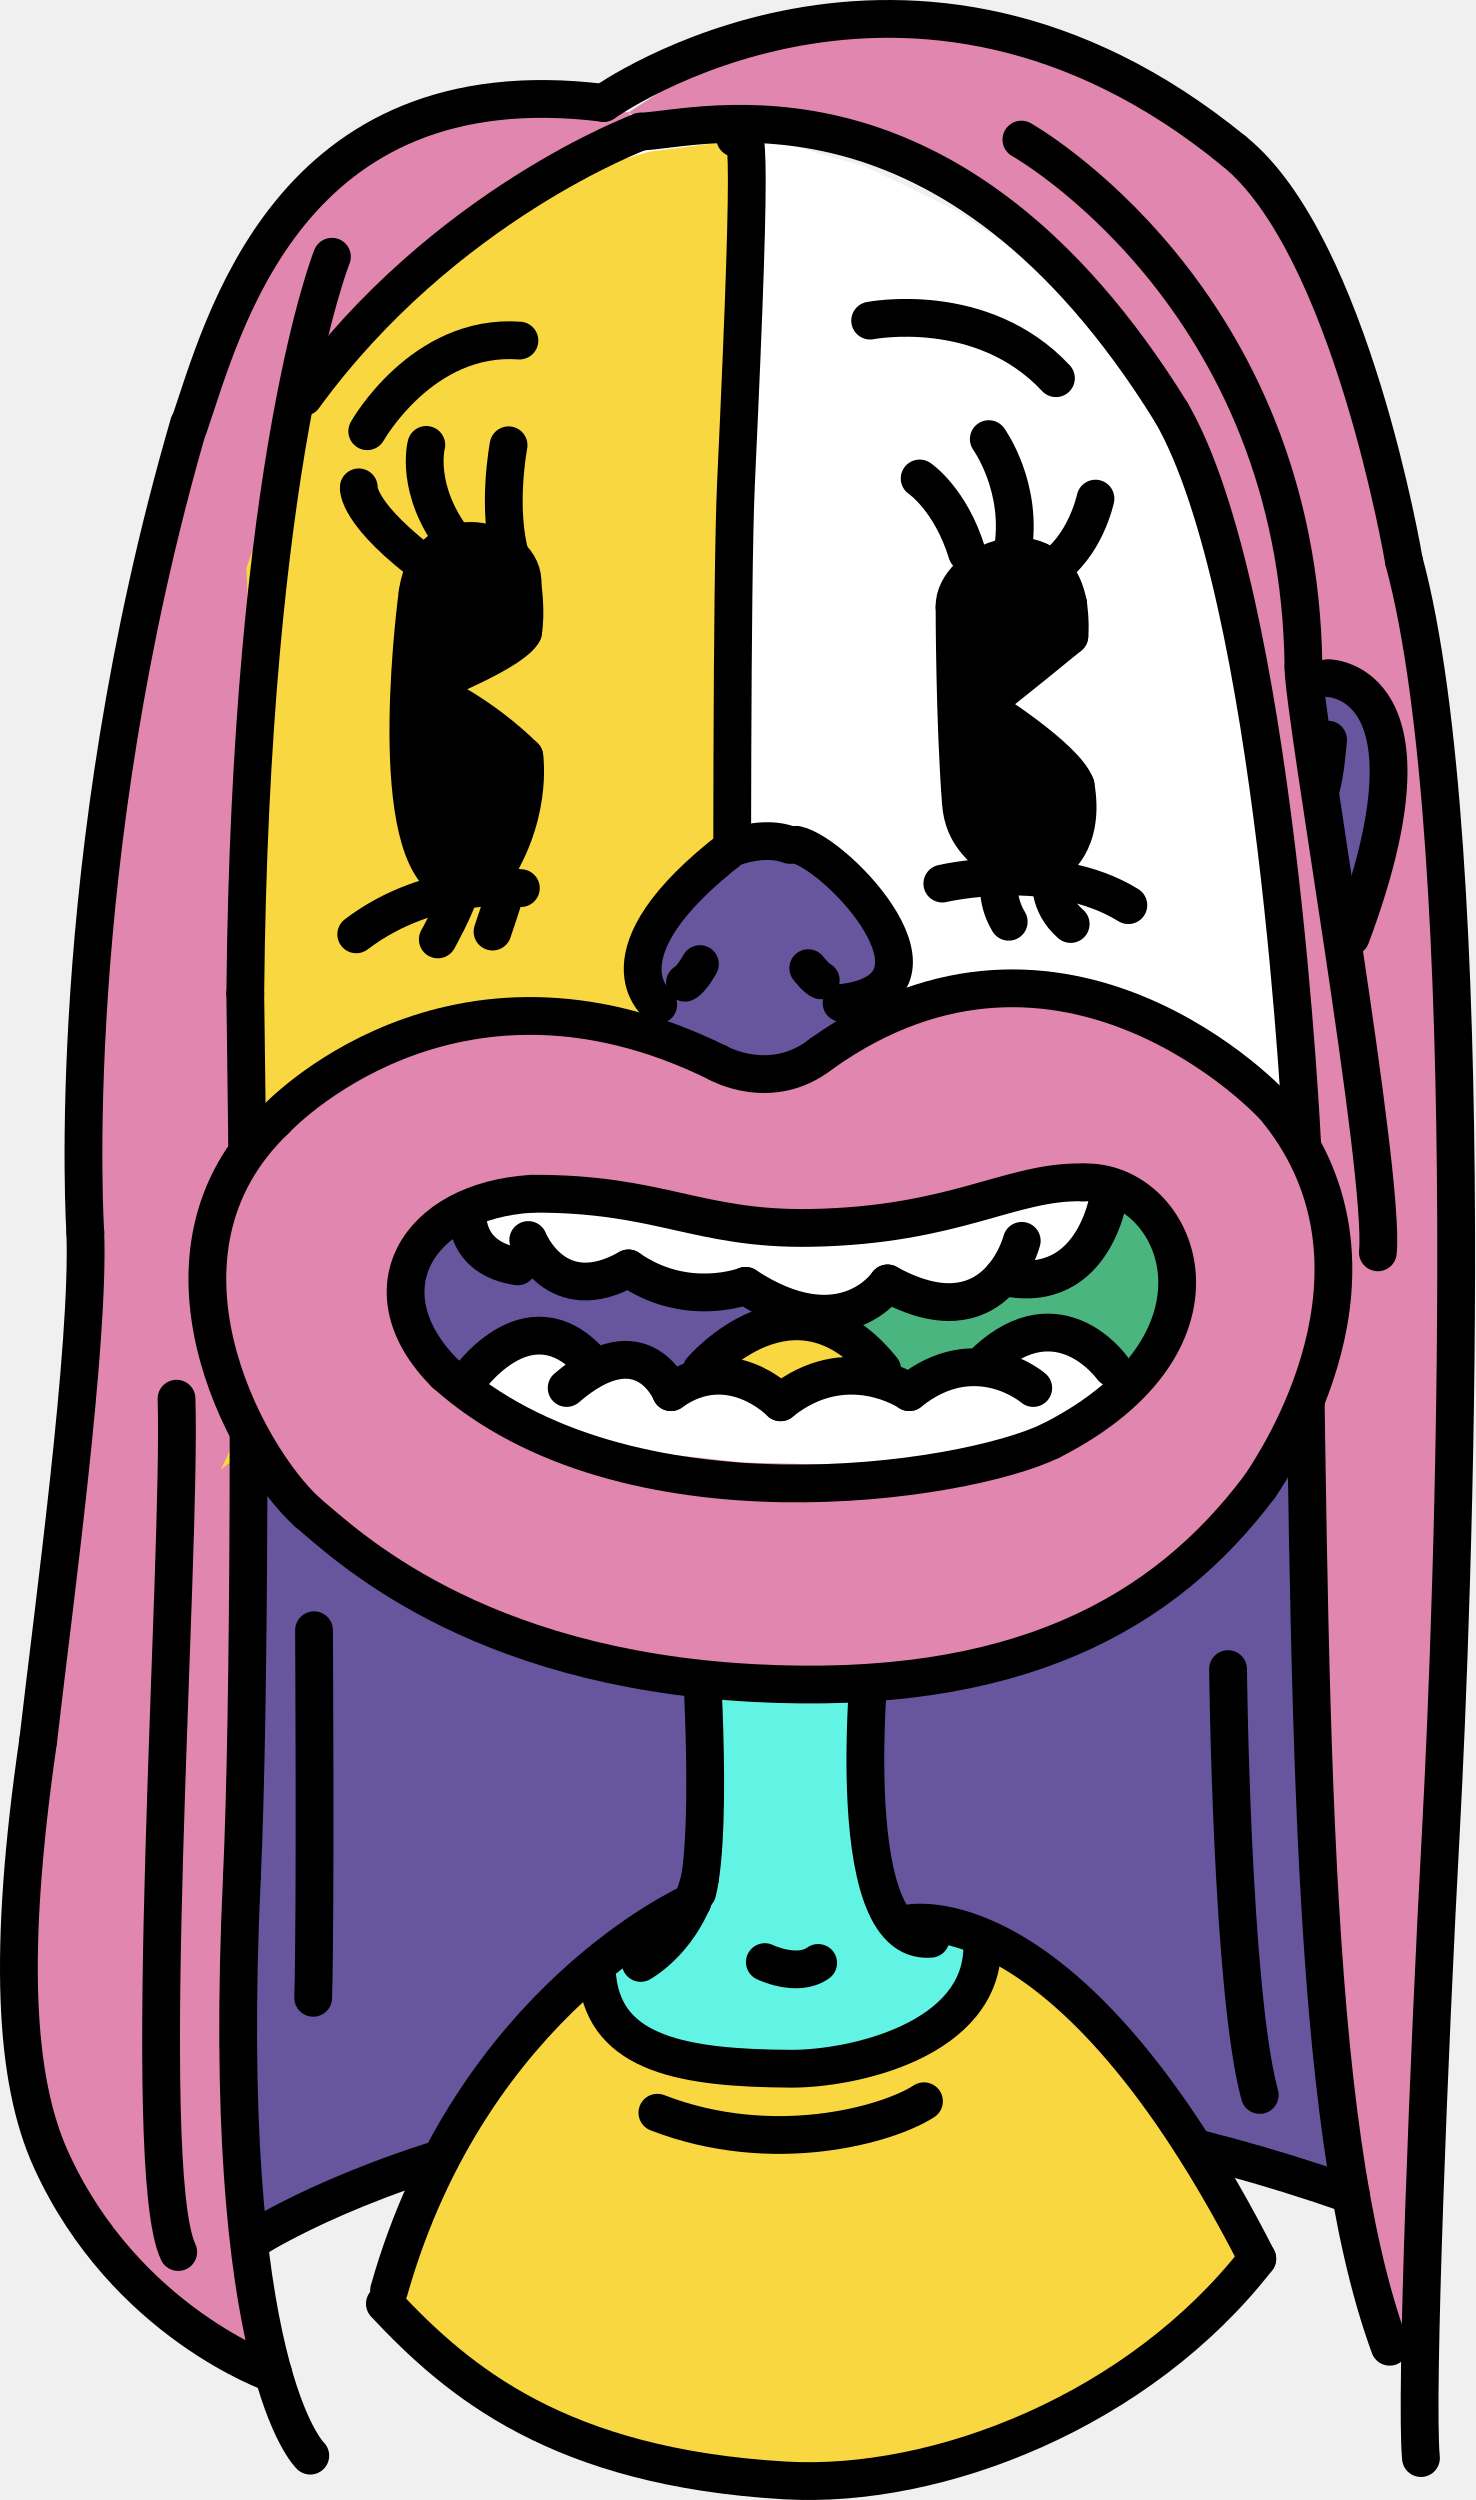
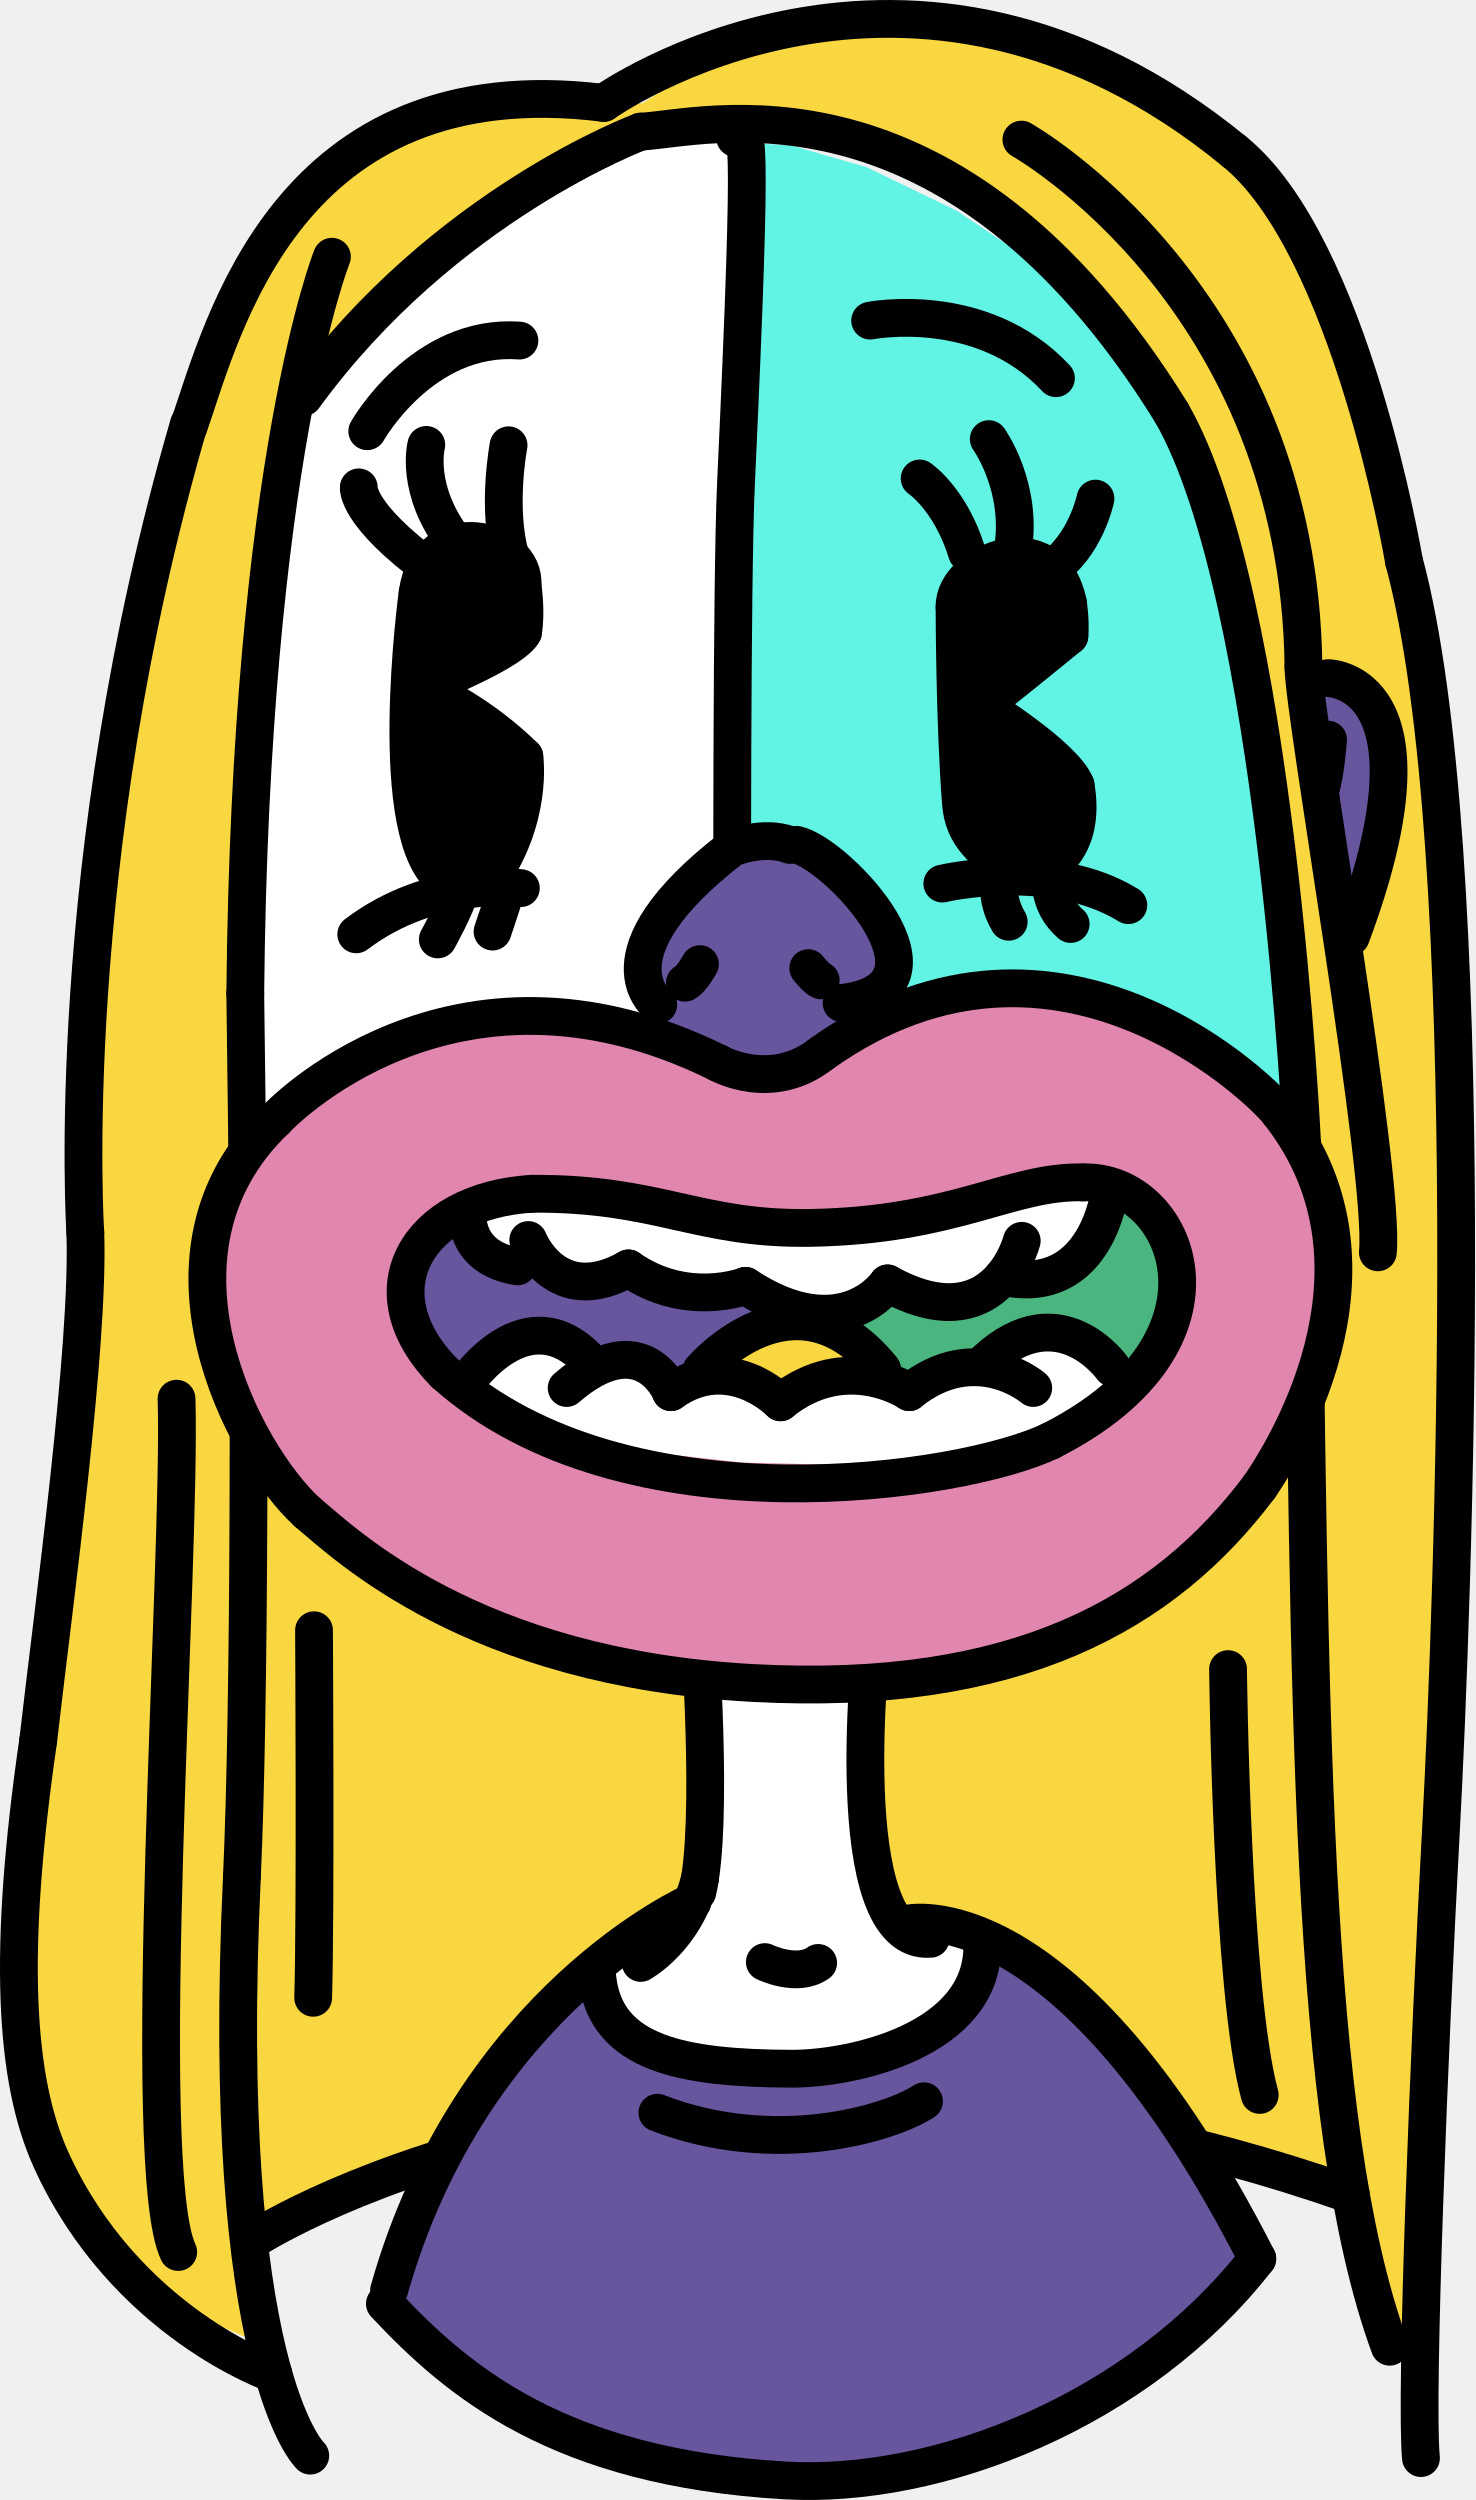
- <svg xmlns="http://www.w3.org/2000/svg" xmlns:xlink="http://www.w3.org/1999/xlink" version="1.1" x="0px" y="0px" viewBox="0 0 331.938 562.579" style="enable-background:new 0 0 331.938 562.579;" xml:space="preserve">
+ <svg xmlns="http://www.w3.org/2000/svg" version="1.1" x="0px" y="0px" viewBox="0 0 331.938 562.579" style="enable-background:new 0 0 331.938 562.579;" xml:space="preserve">
  <g id="n2401">
    <g>
      <g>
-         <polygon style="fill-rule:evenodd;clip-rule:evenodd;fill:#E186AE;" points="60.805,531.605 58.042,518.752 55.551,500.337      53.827,472.786 53.595,454.16 54.445,422.151 55.348,392.242 55.762,362.711 55.92,335.377 55.934,312.418 55.84,286.546      55.657,262.133 55.227,220.605 57.425,163.433 61.502,121.017 67.747,83.392 83.418,71.088 99.881,52.377 115.83,42.079      134.323,34.527 145.329,32.033 141.485,25.271 127.233,24.685 107.896,25.977 88.048,31.033 71.812,40.056 60.312,51.732      50.223,70.597 44.973,87.49 39.546,106.006 34.701,125.266 29.701,148.808 25.289,174.848 21.936,201.546 19.695,229.264      18.946,247.153 18.873,268.702 18.984,292.367 17.258,315.756 14.784,339.634 11.585,366.781 9.147,386.954 5.732,415.038      4.253,442.142 6.029,467.175 11.51,486.047 19.763,500.584 30.182,513.125 42.784,523.859 60.805,531.605    " />
-         <polygon style="fill-rule:evenodd;clip-rule:evenodd;fill:#E186AE;" points="149.402,31.47 141.485,25.271 151.437,18.78      169.503,11.85 187.91,7.393 210.484,5.584 228.992,7.539 248.145,13.572 263.9,22.436 276.164,32.527 289.381,52.533      297.227,69.987 305.098,91.084 312.459,114.051 319.164,140.744 322.566,164.163 325.238,194.725 326.803,226.789      327.494,255.572 327.672,290.194 327.213,328.783 326.17,367.459 324.797,401.258 323.277,430.787 321.893,460.708      320.889,485.505 320.111,508.137 319.625,527.032 312.053,526.211 308.83,515.815 304.365,496.006 301.029,474.04      298.705,451.544 296.727,422.444 295.49,393.646 294.481,355.045 294.004,327.361 293.498,290.546 292.615,250.198      290.828,226.024 287.193,190.693 281.373,151.727 275.762,125.76 268.002,101.834 256.283,81.756 244.035,66.215 230.59,52.866      204.9,36.135 188.623,30.466 165.44,31.061 149.402,31.47    " />
+         <polygon style="fill-rule:evenodd;clip-rule:evenodd;fill:#F9D740;" points="63.805,529.605 61.042,516.752 58.551,498.337      56.827,470.786 56.595,452.16 57.445,420.151 58.348,390.242 58.762,360.711 58.92,333.377 58.934,310.418 58.84,284.546      58.657,260.133 58.227,218.605 60.425,161.433 64.502,119.017 70.747,81.392 86.418,69.088 102.881,50.377 118.83,40.079      137.323,32.527 148.329,30.033 144.485,23.271 130.233,22.685 110.896,23.977 91.048,29.033 74.812,38.056 63.312,49.732      53.223,68.597 47.973,85.49 42.546,104.006 37.701,123.266 32.701,146.808 28.289,172.848 24.936,199.546 22.695,227.264      21.946,245.153 21.873,266.702 21.984,290.367 20.258,313.756 17.784,337.634 14.585,364.781 12.147,384.954 8.732,413.038      7.253,440.142 9.029,465.175 14.51,484.047 22.763,498.584 33.182,511.125 45.784,521.859 63.805,529.605    " />
+         <polygon style="fill-rule:evenodd;clip-rule:evenodd;fill:#F9D740;" points="149.402,31.47 141.485,25.271 151.437,18.78      169.503,11.85 187.91,7.393 210.484,5.584 228.992,7.539 248.145,13.572 263.9,22.436 276.164,32.527 289.381,52.533      297.227,69.987 305.098,91.084 312.459,114.051 319.164,140.744 322.566,164.163 325.238,194.725 326.803,226.789      327.494,255.572 327.672,290.194 327.213,328.783 326.17,367.459 324.797,401.258 323.277,430.787 321.893,460.708      320.889,485.505 320.111,508.137 319.625,527.032 312.053,526.211 308.83,515.815 304.365,496.006 301.029,474.04      298.705,451.544 296.727,422.444 295.49,393.646 294.481,355.045 294.004,327.361 293.498,290.546 292.615,250.198      290.828,226.024 287.193,190.693 281.373,151.727 275.762,125.76 268.002,101.834 256.283,81.756 244.035,66.215 230.59,52.866      204.9,36.135 188.623,30.466 165.44,31.061 149.402,31.47    " />
        <polygon style="fill-rule:evenodd;clip-rule:evenodd;fill:#67559E;" points="298.807,210.807 304.139,205.149 308.018,191.011      310.063,175.387 308.246,162.23 302.252,154.091 293.561,154.69 294.545,166.234 295.957,181.144 297.506,197.206      298.807,210.807    " />
-         <path style="fill-rule:evenodd;clip-rule:evenodd;fill:#67559E;" d="M55.367,234.091l0.332,32.784l0.18,30.603l0.051,33.889     l-0.168,31.344l-0.644,39.698l-1.445,43.753l0.677,34.973l1.633,23.231l26.146-14.013l35.516-10.568l38.406-5.255l43.183-0.649     l37.627,2.935l18.492,2.45l10.506,3.323l14.321,3.739l11.483,3.371l7.561,2.53l4.754,1.632l-3.705-26.271l-3.195-40.023     l-1.586-33.92l-1.109-44.404l-0.611-38.294l-0.551-33.149l-0.518-23.681l-1.268-20.709l-2.422-25.05     C289.012,208.359,221.359,275.253,55.367,234.091L55.367,234.091z" />
-         <path style="fill-rule:evenodd;clip-rule:evenodd;fill:#FFFFFF;" d="M90.435,59.087l17.421-11.859l20.513-10.744l23.23-5.07     l26.312,1.277l17.008,4.891l20.359,9.829l15.918,10.671l12.84,8.133l12.248,15.541l10.354,16.98l6.662,19.433l7.537,30.672     l3.447,22.369l3.285,23.131l1.248,10.629l3.799,45.228c0,0-98.825,64.055-236.958,11.934     c-0.141-13.487-0.341-47.723-0.341-47.723l1.01-22.39l0.808-21.017l1.227-19.933l2.816-26.674l2.399-18.091l7.039-21.416     L81.117,70.24L90.435,59.087L90.435,59.087z" />
-         <g>
-           <defs>
-             <polygon id="SVGID_1_" points="49.71,330.723 54.128,321.166 63.046,308.469 77.645,298.915 88.954,291.711 105.113,289.978        119.735,292.188 119.418,300.404 127.418,302.995 134.084,305.586 142.084,306.882 165.418,301.699 169.083,230.656        180.547,237.912 194.639,253.135 202.238,268.001 205.237,277.864 201.32,287.868 201.963,291.977 216.595,288.287        231.912,286.742 250.18,288.792 266.192,295.771 276.139,304.197 285.048,316.726 289.866,327.323 293.333,322.125        292.052,306.181 287.178,288.918 281.559,278.959 285.409,260.43 289.256,230.4 290.506,199.337 289.167,172.278        285.139,144.907 277.331,116.117 266.348,90.459 252.738,68.718 232.437,48.304 210.379,36.473 187.94,31.658 165.386,31.63        146.042,34.135 124.947,40.269 105.16,50.637 90.337,62.83 76.306,79.997 63.786,103.989 55.426,127.829 56.7,155.403        55.7,173.865 54.7,196.214 55.227,220.605 56.7,243.826 55.7,275.891 57.7,290.466 56.7,301.155 52.7,314.758 52.7,328.362        49.71,330.723      " />
-           </defs>
-           <clipPath id="SVGID_2_">
-             <use xlink:href="#SVGID_1_" style="overflow:visible;" />
-           </clipPath>
-           <rect x="-8.41" y="-37.016" style="clip-path:url(#SVGID_2_);fill-rule:evenodd;clip-rule:evenodd;fill:#F9D740;" width="176.385" height="456.279" />
-         </g>
+         <path style="fill-rule:evenodd;clip-rule:evenodd;fill:#F9D740;" d="M55.367,234.091l0.332,32.784l0.18,30.603l0.051,33.889     l-0.168,31.344l-0.644,39.698l-1.445,43.753l0.677,34.973l1.633,23.231l26.146-14.013l35.516-10.568l38.406-5.255l43.183-0.649     l37.627,2.935l18.492,2.45l10.506,3.323l14.321,3.739l11.483,3.371l7.561,2.53l4.754,1.632l-3.705-26.271l-3.195-40.023     l-1.586-33.92l-1.109-44.404l-0.611-38.294l-0.551-33.149l-0.518-23.681l-1.268-20.709l-2.422-25.05     C289.012,208.359,221.359,275.253,55.367,234.091L55.367,234.091z" />
+         <path style="fill-rule:evenodd;clip-rule:evenodd;fill:#61F4E5;" d="M90.435,59.087l17.421-11.859l20.513-10.744l23.23-5.07     l26.312,1.277l17.008,4.891l20.359,9.829l15.918,10.671l12.84,8.133l12.248,15.541l10.354,16.98l6.662,19.433l7.537,30.672     l3.447,22.369l3.285,23.131l1.248,10.629l3.799,45.228c0,0-98.825,64.055-236.958,11.934     c-0.141-13.487-0.341-47.723-0.341-47.723l1.01-22.39l0.808-21.017l1.227-19.933l2.816-26.674l2.399-18.091l7.039-21.416     L81.117,70.24L90.435,59.087L90.435,59.087z" />
+         <path style="fill-rule:evenodd;clip-rule:evenodd;fill:#FFFFFF;" d="M55.751,267.051c0,0-1.333-51.438,0.667-79.215     s2.667-85.387,9.667-97.047s42.333-40.465,43.667-41.493c1.333-1.029,26-20.232,37-20.918c11-0.686,22,0,22,0l-3.667,90.874     l-0.667,103.219l1.667,66.527l-66.333,1.372L55.751,267.051z" />
        <path style="fill-rule:evenodd;clip-rule:evenodd;fill:none;stroke:#000000;stroke-width:8.504;stroke-linecap:round;stroke-linejoin:round;stroke-miterlimit:22.926;" d="     M165.44,31.061c2.645-2.727,4.156-7.767,0.186,77.572c-1.035,22.241-0.847,103.418-0.847,103.418" />
        <path style="fill:none;stroke:#000000;stroke-width:8.504;stroke-linecap:round;stroke-linejoin:round;stroke-miterlimit:22.926;" d="     M135.847,23.159c0,0,68.667-49.04,141.821,10.839" />
        <path style="fill:none;stroke:#000000;stroke-width:8.504;stroke-linecap:round;stroke-linejoin:round;stroke-miterlimit:22.926;" d="     M315.918,126.186c0,0-11.941-71.095-38.25-92.188" />
        <path style="fill:none;stroke:#000000;stroke-width:8.504;stroke-linecap:round;stroke-linejoin:round;stroke-miterlimit:22.926;" d="     M319.762,553.146c-1.313-13.664,1.818-91.982,4.5-141.379c2.682-49.397,9.187-220.994-8.344-285.581" />
        <path style="fill:none;stroke:#000000;stroke-width:8.504;stroke-linecap:round;stroke-linejoin:round;stroke-miterlimit:22.926;" d="     M298.854,152.601c0,0,26.873,0.088,5.123,58.207" />
        <path style="fill:none;stroke:#000000;stroke-width:8.504;stroke-linecap:round;stroke-linejoin:round;stroke-miterlimit:22.926;" d="     M298.854,166.448c0,0-0.584,7.979-1.74,11.338" />
        <path style="fill:none;stroke:#000000;stroke-width:8.504;stroke-linecap:round;stroke-linejoin:round;stroke-miterlimit:22.926;" d="     M293.322,150.141c0,10.567,18.428,114.184,16.74,131.674" />
        <path style="fill:none;stroke:#000000;stroke-width:8.504;stroke-linecap:round;stroke-linejoin:round;stroke-miterlimit:22.926;" d="     M229.847,31.413c0,0,62.538,35.103,63.476,118.728" />
        <path style="fill:none;stroke:#000000;stroke-width:8.504;stroke-linecap:round;stroke-linejoin:round;stroke-miterlimit:22.926;" d="     M144.165,29.622c13.5-0.547,69.749-17.126,119.436,63.22" />
        <path style="fill:none;stroke:#000000;stroke-width:8.504;stroke-linecap:round;stroke-linejoin:round;stroke-miterlimit:22.926;" d="     M293.039,257.724c0,0-5.812-124.071-29.438-164.882" />
        <path style="fill:none;stroke:#000000;stroke-width:8.504;stroke-linecap:round;stroke-linejoin:round;stroke-miterlimit:22.926;" d="     M312.727,528.093c-18.562-50.649-17.812-146.117-19.688-270.369" />
        <path style="fill:none;stroke:#000000;stroke-width:8.504;stroke-linecap:round;stroke-linejoin:round;stroke-miterlimit:22.926;" d="     M260.227,476.715" />
        <path style="fill:none;stroke:#000000;stroke-width:8.504;stroke-linecap:round;stroke-linejoin:round;stroke-miterlimit:22.926;" d="     M276.352,375.6c0,0,0.75,72.329,7.125,95.832" />
        <path style="fill:none;stroke:#000000;stroke-width:8.504;stroke-linecap:round;stroke-linejoin:round;stroke-miterlimit:22.926;" d="     M70.664,366.855c0,0,0.375,63.584-0.188,82.714" />
        <path style="fill:none;stroke:#000000;stroke-width:8.504;stroke-linecap:round;stroke-linejoin:round;stroke-miterlimit:22.926;" d="     M58.102,503.315c0,0,97.079-61.666,245.875-9.455" />
        <path style="fill:none;stroke:#000000;stroke-width:8.504;stroke-linecap:round;stroke-linejoin:round;stroke-miterlimit:22.926;" d="     M67.008,94.027" />
        <path style="fill:none;stroke:#000000;stroke-width:8.504;stroke-linecap:round;stroke-linejoin:round;stroke-miterlimit:22.926;" d="     M144.165,29.622c0,0-44.318,16.4-75.828,59.726" />
        <path style="fill:none;stroke:#000000;stroke-width:8.504;stroke-linecap:round;stroke-linejoin:round;stroke-miterlimit:22.926;" d="     M74.695,57.771c0,0-18.375,45.548-19.5,165.793" />
        <path style="fill:none;stroke:#000000;stroke-width:8.504;stroke-linecap:round;stroke-linejoin:round;stroke-miterlimit:22.926;" d="     M69.82,552.598c0,0-20.624-19.312-15.375-130.447" />
        <path style="fill:none;stroke:#000000;stroke-width:8.504;stroke-linecap:round;stroke-linejoin:round;stroke-miterlimit:22.926;" d="     M55.195,223.564c1.201,81.621,0.946,161.393-0.75,198.586" />
        <path style="fill:none;stroke:#000000;stroke-width:8.504;stroke-linecap:round;stroke-linejoin:round;stroke-miterlimit:22.926;" d="     M42.445,96.031c7.688-22.227,22.068-81.75,93.401-72.872" />
        <path style="fill:none;stroke:#000000;stroke-width:8.504;stroke-linecap:round;stroke-linejoin:round;stroke-miterlimit:22.926;" d="     M19.195,277.309c0,0-5.476-82.888,23.324-181.911" />
        <path style="fill:none;stroke:#000000;stroke-width:8.504;stroke-linecap:round;stroke-linejoin:round;stroke-miterlimit:22.926;" d="     M61.501,534.161c0,0-33.321-11.487-49.991-48.114c-8.229-18.08-9.823-46.845-2.909-94.414" />
        <path style="fill:none;stroke:#000000;stroke-width:8.504;stroke-linecap:round;stroke-linejoin:round;stroke-miterlimit:22.926;" d="     M19.195,277.309c0.938,25.507-7.121,84.005-10.595,114.324" />
        <path style="fill:none;stroke:#000000;stroke-width:8.504;stroke-linecap:round;stroke-linejoin:round;stroke-miterlimit:22.926;" d="     M39.726,314.747c1.124,36.439-8.625,173.081,0.375,192.028" />
      </g>
      <g>
        <polygon style="fill-rule:evenodd;clip-rule:evenodd;" points="98.066,196.144 95.303,191.12 93.187,182.933 92.087,172.321      91.921,161.237 92.501,148.395 93.526,137.137 95.139,129.007 98.312,124.455 105.246,121.736 113.247,123.891 116.655,127.445      117.745,133.044 117.896,140.729 115.334,144.69 106.43,149.796 98.686,153.272 98.974,156.49 105.548,160.333 112.838,165.638      117.989,170.254 117.997,177.195 116.666,184.358 114.729,189.882 110.805,197.092 107.385,199.883 103.54,200.383      98.066,196.144    " />
        <polygon style="fill-rule:evenodd;clip-rule:evenodd;" points="215.16,158.696 214.928,148.71 214.812,138.846 216.031,132.256      220.493,127.821 229.834,125.225 237.22,127.501 240.357,135.896 239.592,143.974 230.951,150.994 223.957,156.577      224.23,160.733 231.221,165.696 239.5,172.969 242.041,176.736 242.479,182.44 241.997,186.209 240.271,190.562 237.017,194.07      233.479,197.496 226.818,195.803 219.742,189.433 216.241,180.75 215.522,168.605 215.16,158.696    " />
        <path style="fill:none;stroke:#000000;stroke-width:8.504;stroke-linecap:round;stroke-linejoin:round;stroke-miterlimit:22.926;" d="     M114.446,100.202c0,0-2.775,14.483,0.568,25.532" />
        <path style="fill:none;stroke:#000000;stroke-width:8.504;stroke-linecap:round;stroke-linejoin:round;stroke-miterlimit:22.926;" d="     M95.931,100.117c0,0-2.667,10.079,6.507,21.924" />
        <path style="fill:none;stroke:#000000;stroke-width:8.504;stroke-linecap:round;stroke-linejoin:round;stroke-miterlimit:22.926;" d="     M80.738,109.673c0,0-0.79,6,16.686,18.781" />
        <path style="fill:none;stroke:#000000;stroke-width:8.504;stroke-linecap:round;stroke-linejoin:round;stroke-miterlimit:22.926;" d="     M117.574,131.686c0.896-10.582-21.058-16.429-23.6,1.751" />
        <path style="fill:none;stroke:#000000;stroke-width:8.504;stroke-linecap:round;stroke-linejoin:round;stroke-miterlimit:22.926;" d="     M98.686,153.272c0,0,17.141-6.977,19.018-11.056" />
        <path style="fill:none;stroke:#000000;stroke-width:8.504;stroke-linecap:round;stroke-linejoin:round;stroke-miterlimit:22.926;" d="     M117.574,131.686c0,0,0.91,5.904,0.13,10.531" />
        <path style="fill:none;stroke:#000000;stroke-width:8.504;stroke-linecap:round;stroke-linejoin:round;stroke-miterlimit:22.926;" d="     M93.974,133.436c0,0-7.611,55.593,6.282,64.728" />
        <path style="fill:none;stroke:#000000;stroke-width:8.504;stroke-linecap:round;stroke-linejoin:round;stroke-miterlimit:22.926;" d="     M117.989,170.254c0,0,2.155,14.06-8.206,28.301" />
        <path style="fill:none;stroke:#000000;stroke-width:8.504;stroke-linecap:round;stroke-linejoin:round;stroke-miterlimit:22.926;" d="     M97.49,155.755c0,0,10.831,4.951,20.499,14.499" />
        <path style="fill:none;stroke:#000000;stroke-width:8.504;stroke-linecap:round;stroke-linejoin:round;stroke-miterlimit:22.926;" d="     M117.209,199.856c0,0-19.789-2.708-37.044,10.4" />
        <path style="fill:none;stroke:#000000;stroke-width:8.504;stroke-linecap:round;stroke-linejoin:round;stroke-miterlimit:22.926;" d="     M110.835,209.636c0,0,2.243-6.539,3.223-9.993" />
        <path style="fill:none;stroke:#000000;stroke-width:8.504;stroke-linecap:round;stroke-linejoin:round;stroke-miterlimit:22.926;" d="     M98.52,211.4c0,0,4.095-7.328,5.02-11.017" />
        <path style="fill:none;stroke:#000000;stroke-width:8.504;stroke-linecap:round;stroke-linejoin:round;stroke-miterlimit:22.926;" d="     M206.952,107.669c0,0,6.948,4.654,10.66,16.755" />
        <path style="fill:none;stroke:#000000;stroke-width:8.504;stroke-linecap:round;stroke-linejoin:round;stroke-miterlimit:22.926;" d="     M222.509,98.813c0,0,7.926,10.981,5.327,25.463" />
        <path style="fill:none;stroke:#000000;stroke-width:8.504;stroke-linecap:round;stroke-linejoin:round;stroke-miterlimit:22.926;" d="     M246.517,112.204c0,0-2.3,10.955-10.334,16.003" />
        <path style="fill:none;stroke:#000000;stroke-width:8.504;stroke-linecap:round;stroke-linejoin:round;stroke-miterlimit:22.926;" d="     M212.053,198.835c0,0,24.595-5.816,41.862,4.854" />
        <path style="fill:none;stroke:#000000;stroke-width:8.504;stroke-linecap:round;stroke-linejoin:round;stroke-miterlimit:22.926;" d="     M236.539,197.833c0,0-0.789,5.591,4.394,10.096" />
        <path style="fill:none;stroke:#000000;stroke-width:8.504;stroke-linecap:round;stroke-linejoin:round;stroke-miterlimit:22.926;" d="     M225.075,197.294c0,0-1.336,4.718,1.92,10.131" />
        <path style="fill:none;stroke:#000000;stroke-width:8.504;stroke-linecap:round;stroke-linejoin:round;stroke-miterlimit:22.926;" d="     M214.802,136.619c-0.33-10.036,21.92-19.34,25.555-0.722" />
        <path style="fill:none;stroke:#000000;stroke-width:8.504;stroke-linecap:round;stroke-linejoin:round;stroke-miterlimit:22.926;" d="     M240.644,143.114c0,0-16.194,13.269-19.508,15.606" />
        <path style="fill:none;stroke:#000000;stroke-width:8.504;stroke-linecap:round;stroke-linejoin:round;stroke-miterlimit:22.926;" d="     M240.357,135.896c0,0,0.591,4.043,0.287,7.217" />
        <path style="fill:none;stroke:#000000;stroke-width:8.504;stroke-linecap:round;stroke-linejoin:round;stroke-miterlimit:22.926;" d="     M214.802,136.619c0,0,0.011,25.595,1.439,44.132c0.587,7.612,5.3,10.615,10.577,15.052" />
        <path style="fill:none;stroke:#000000;stroke-width:8.504;stroke-linecap:round;stroke-linejoin:round;stroke-miterlimit:22.926;" d="     M221.135,158.72c0,0,18.514,11.533,20.906,18.016" />
        <path style="fill:none;stroke:#000000;stroke-width:8.504;stroke-linecap:round;stroke-linejoin:round;stroke-miterlimit:22.926;" d="     M237.017,194.07c0,0,7.342-4.157,5.024-17.334" />
      </g>
    </g>
  </g>
  <g id="n2402">
    <g>
      <path style="fill:none;stroke:#000000;stroke-width:8.504;stroke-linecap:round;stroke-linejoin:round;stroke-miterlimit:22.926;" d="    M195.81,72.15c0,0,25.138-4.943,41.81,12.958" />
      <path style="fill:none;stroke:#000000;stroke-width:8.504;stroke-linecap:round;stroke-linejoin:round;stroke-miterlimit:22.926;" d="    M82.642,97.039c0,0,12.357-22.02,34.246-20.4" />
    </g>
  </g>
  <g id="n2403">
    <g>
-       <path style="fill-rule:evenodd;clip-rule:evenodd;fill:#F9D740;" d="M134.425,445.096c-1.512-1.778,1.996,7.083,1.996,7.083    l5.541,6.42l9.604,4.325l15.551,1.187l14.81,1.278l17.104-3.407l11.545-5.618l8.24-8.974l3.053-11.176l9.697,5.462l9.59,7.588    l9.672,9.83l7.918,9.704l7.922,11.253l7.781,12.622l5.15,9.248l3.326,6.362l-9.121,10.387l-12.508,11.08l-17.723,11.648    l-15.479,7.372l-20.555,6.505l-18.695,2.816l-21.367-0.653l-15.238-2.247l-19.793-5.4l-12.732-5.5l-12.297-7.38L94.99,526.816    l-8.379-8.407l3.326-10.709l5.08-13.115l7.498-14.752l8.775-13.346l10.344-12.413L134.425,445.096L134.425,445.096z" />
-       <path style="fill-rule:evenodd;clip-rule:evenodd;fill:#61F4E5;" d="M157.3,365.409c0,0,20.932-15.077,39,2.25    c-0.424,4.209-0.781,8.522-0.781,8.522l-0.641,11.631l-0.131,10.495l0.207,6.897l1.199,12.036l2.195,9.091l3.285,6.339    l5.418,3.511l4.049-3.223l7.498,1.937l2.412,4.461l-2.195,8.035l-5.391,6.752l-7.992,5.221l-11.695,4.155l-17.615,1.993    l-11.988-1.628l-12.568-0.959l-12.375-7.535l-4.539-8.019l-0.213-5.328l7.976-6.067l7.621-4.895l6.889-5.296l1.406-11.008    l0.363-13.104l-0.207-12.925l-0.553-13.098L157.3,365.409L157.3,365.409z" />
+       <path style="fill-rule:evenodd;clip-rule:evenodd;fill:#67559E;" d="M134.425,445.096c-1.512-1.778,1.996,7.083,1.996,7.083    l5.541,6.42l9.604,4.325l15.551,1.187l14.81,1.278l17.104-3.407l11.545-5.618l8.24-8.974l3.053-11.176l9.697,5.462l9.59,7.588    l9.672,9.83l7.918,9.704l7.922,11.253l7.781,12.622l5.15,9.248l3.326,6.362l-9.121,10.387l-12.508,11.08l-17.723,11.648    l-15.479,7.372l-20.555,6.505l-18.695,2.816l-21.367-0.653l-15.238-2.247l-19.793-5.4l-12.732-5.5l-12.297-7.38L94.99,526.816    l-8.379-8.407l3.326-10.709l5.08-13.115l7.498-14.752l8.775-13.346l10.344-12.413L134.425,445.096L134.425,445.096z" />
+       <path style="fill-rule:evenodd;clip-rule:evenodd;fill:#FFFFFF;" d="M157.3,365.409c0,0,20.932-15.077,39,2.25    c-0.424,4.209-0.781,8.522-0.781,8.522l-0.641,11.631l-0.131,10.495l0.207,6.897l1.199,12.036l2.195,9.091l3.285,6.339    l5.418,3.511l4.049-3.223l7.498,1.937l2.412,4.461l-2.195,8.035l-5.391,6.752l-7.992,5.221l-11.695,4.155l-17.615,1.993    l-11.988-1.628l-12.568-0.959l-12.375-7.535l-4.539-8.019l-0.213-5.328l7.976-6.067l7.621-4.895l6.889-5.296l1.406-11.008    l0.363-13.104l-0.207-12.925l-0.553-13.098L157.3,365.409L157.3,365.409z" />
      <path style="fill:none;stroke:#000000;stroke-width:8.504;stroke-linecap:round;stroke-linejoin:round;stroke-miterlimit:22.926;" d="    M155.8,428.034c0,0-49.688,21.75-68.25,87.375" />
      <path style="fill:none;stroke:#000000;stroke-width:8.504;stroke-linecap:round;stroke-linejoin:round;stroke-miterlimit:22.926;" d="    M203.988,432.909c0,0,36-8.812,78.938,75.375" />
      <path style="fill:none;stroke:#000000;stroke-width:8.504;stroke-linecap:round;stroke-linejoin:round;stroke-miterlimit:22.926;" d="    M172.113,441.534c0,0,7.312,3.562,12,0.188" />
      <path style="fill:none;stroke:#000000;stroke-width:8.504;stroke-linecap:round;stroke-linejoin:round;stroke-miterlimit:22.926;" d="    M147.932,475.428c26.214,10.147,52.069,2.593,59.993-2.582" />
      <path style="fill:none;stroke:#000000;stroke-width:8.504;stroke-linecap:round;stroke-linejoin:round;stroke-miterlimit:22.926;" d="    M144.175,441.721c0,0,10.1-5.507,13.369-19.161" />
      <path style="fill:none;stroke:#000000;stroke-width:8.504;stroke-linecap:round;stroke-linejoin:round;stroke-miterlimit:22.926;" d="    M157.3,365.409c0,0,3.375,44.812-0.375,60.375" />
      <path style="fill:none;stroke:#000000;stroke-width:8.504;stroke-linecap:round;stroke-linejoin:round;stroke-miterlimit:22.926;" d="    M196.3,367.659c0,0-8.25,70.5,13.125,68.625" />
      <path style="fill:none;stroke:#000000;stroke-width:8.504;stroke-linecap:round;stroke-linejoin:round;stroke-miterlimit:22.926;" d="    M134.425,445.096c1.873,17.25,19.545,20.298,43.5,20.432c13.877,0.077,43.482-6.424,43.125-27.932" />
      <path style="fill:none;stroke:#000000;stroke-width:8.504;stroke-linecap:round;stroke-linejoin:round;stroke-miterlimit:22.926;" d="    M86.611,518.409c16.5,17.626,39.178,36.798,89.988,39.764c34.533,2.017,79.777-15.742,106.326-49.889" />
    </g>
  </g>
  <g id="n2404">
    <g>
      <path style="fill-rule:evenodd;clip-rule:evenodd;fill:#67559E;" d="M145.473,232.719l2.656-6.64l-3.771-6.67l1.139-6.954    l5.127-8.186l6.344-6.583l7.1-5.931l7.385-2.719l7.803,1.076l5.85,3.093l6.191,5.424l4.766,5.612l3.664,6.211l1.449,6.33    l-1.199,3.993l-10.596,4.938l2.65,5.254c0.4,0.791-10.986,8.596-18.432,10.675C165.811,243.817,158.44,236.117,145.473,232.719    L145.473,232.719z" />
      <path style="fill-rule:evenodd;clip-rule:evenodd;fill:#E186AE;" d="M161.676,239.244l-16.203-6.524l-22.764-4.027l-16.1,0.921    l-11.877,2.818l-17.271,7.73l-9.224,6.265l-11.246,11.001c0,0-8.944,11.431-7.979,11.789c0.966,0.358-1.647,9.874-1.647,9.874    l0.594,21.185l3.651,12.425l9.718,18.387l9.434,12.252l17.311,11.421l16.801,9.104l21.191,7.8l18.916,4.335l27.814,2.886    l20.209-0.081l20.832-2.359l19.002-4.884l12.295-5.04l17.816-12.228l13.174-10.912l10.779-14.282l8.789-18.95l4.145-19.183    l-1.996-21.339l-4.986-11.801L280.38,243.15l-13.334-9.362l-16.842-7.673l-21.572-3.708l-17.855,2.21l-15.277,5.957l-13.982,8.744    l-9.713,2.657L161.676,239.244L161.676,239.244z" />
      <path style="fill-rule:evenodd;clip-rule:evenodd;fill:#FFFFFF;" d="M103.307,272.105l5.629,9.741l7.553,3.132l6.976,1.249    l9.287,2.021l8.674-2.813l10.967,4.78c0,0,11.959,2.409,11.746,1.275c-0.215-1.134,5.135-1.174,5.135-1.174l9.902,4.436    c0,0,11.355-2.464,11.775-1.253c0.42,1.21,10.781-3.648,10.781-3.648l9.523,3.025l10.449-2.109l7.479-2.913l9.955-3.119    l5.678-4.036l4.635-6.736l0.379-6.467l-8.619-1.379l-12.189,2.313l-12.225,3.384l-15.689,3.099l-14.484,1.276l-13.918-0.098    l-13.227-1.674l-15.106-3.202l-11.56-1.902l-11.242-0.674l-9.252,0.841L103.307,272.105L103.307,272.105z" />
      <polygon style="fill-rule:evenodd;clip-rule:evenodd;fill:#F9D740;" points="157.833,308.348 166.991,300.924 175.967,297.608     184.131,297.951 190.747,300.919 197.217,306.626 196.473,310.082 186.077,311.207 179.702,314.312 174.02,314.15     166.407,310.235 157.833,308.348   " />
      <path style="fill-rule:evenodd;clip-rule:evenodd;fill:#FFFFFF;" d="M105.026,312.474l5.936-6.912l8.711-3.079l7.451,1.033    l5.772,3.007l9.746,1.197l8.348,5.558l9.166-3.626l10.059,2.542l5.432,3.366l10.432-4.352l10.396-1.125l8.141,3.195l4.961-3.211    l10.008-2.587c0,0,4.963-3.452,5.838-4.031c0.877-0.579,9.221-3.539,9.221-3.539l8.066,1.61l7.562,6.282l5.682,4.233l-5.641,5.556    l-9.092,5.162l-12.947,3.103l-15.262,2.11l-12.316,1.043l-15.361,0.563l-18.219-0.453l-20.621-2.269l-13.316-2.771l-18.039-6.194    L105.026,312.474L105.026,312.474z" />
      <polygon style="fill-rule:evenodd;clip-rule:evenodd;fill:#67559E;" points="102.296,310.642 96.823,306.088 92.008,297.732     90.923,289.662 92.272,282.736 96.682,276.343 103.307,272.105 107.057,278.594 111.59,283.543 116.489,284.979 121.485,284.255     128.108,287.238 139.624,286.243 147.37,288.685 163.337,290.455 173.206,292.078 179.176,294.752 175.967,297.608     168.987,300.186 162.6,303.903 157.833,308.348 153.35,312.343 146.958,309.737 137.276,307.06 131.532,308.331 127.124,303.515     116.747,302.977 109.969,306.718 104.864,311.177 102.296,310.642   " />
      <path style="fill-rule:evenodd;clip-rule:evenodd;fill:#4AB57E;" d="M251.163,268.266l5.039,2.776l2.811,6.581l2.613,7.48    l0.826,6.589l-0.822,8.437l-2.178,6.263l-4.09,5.204l-5.092-3.795l-6.018-5.435l-7.627-2.478l-6.629,1.71l-6.637,6.018    l-7.094,0.722l-6.691,1.73l-4.961,3.211l-8.141-3.195l-0.994-5.295l-4.732-3.868l-6.615-2.969l6.82-4.452l6.803-1.888l1.984-2.798    l11.518,4.063l6.594-0.422l7.801-5.146l7.527,0.492l5.949-1.895l5.689-5.204l3.285-6.333    C248.102,274.367,251.53,268.468,251.163,268.266L251.163,268.266z" />
      <path style="fill:none;stroke:#000000;stroke-width:8.504;stroke-linecap:round;stroke-linejoin:round;stroke-miterlimit:22.926;" d="    M148.13,226.079c0,0-14.878-11.011,16.622-35.293c0,0,7-2.921,13-0.649" />
      <path style="fill:none;stroke:#000000;stroke-width:8.504;stroke-linecap:round;stroke-linejoin:round;stroke-miterlimit:22.926;" d="    M179.255,190.113c9.188,2.008,37.875,32.315,10.125,35.601" />
      <path style="fill:none;stroke:#000000;stroke-width:8.504;stroke-linecap:round;stroke-linejoin:round;stroke-miterlimit:22.926;" d="    M181.88,217.864c0,0,1.875,2.373,2.812,2.739" />
      <path style="fill:none;stroke:#000000;stroke-width:8.504;stroke-linecap:round;stroke-linejoin:round;stroke-miterlimit:22.926;" d="    M157.505,216.951c0,0-1.875,3.469-3.375,4.199" />
      <path style="fill:none;stroke:#000000;stroke-width:8.504;stroke-linecap:round;stroke-linejoin:round;stroke-miterlimit:22.926;" d="    M69.098,340.251c8.649,7.199,37.051,35.058,100.318,38.476c59.402,3.208,92.551-15.594,113.994-44.136" />
      <path style="fill:none;stroke:#000000;stroke-width:8.504;stroke-linecap:round;stroke-linejoin:round;stroke-miterlimit:22.926;" d="    M161.676,239.244c0,0,11.906,6.754,23.156-2.1" />
      <path style="fill:none;stroke:#000000;stroke-width:8.504;stroke-linecap:round;stroke-linejoin:round;stroke-miterlimit:22.926;" d="    M287.77,250.289c-1.406-2.373-48.75-51.851-102.938-13.145" />
      <path style="fill:none;stroke:#000000;stroke-width:8.504;stroke-linecap:round;stroke-linejoin:round;stroke-miterlimit:22.926;" d="    M283.411,334.591c4.104-5.961,32.484-48.701,4.359-84.302" />
      <path style="fill:none;stroke:#000000;stroke-width:8.504;stroke-linecap:round;stroke-linejoin:round;stroke-miterlimit:22.926;" d="    M62.02,251.932c0,0,39.373-42.54,99.656-12.689" />
      <path style="fill:none;stroke:#000000;stroke-width:8.504;stroke-linecap:round;stroke-linejoin:round;stroke-miterlimit:22.926;" d="    M69.098,340.251c-14.204-13.02-38.531-58.332-7.078-88.319" />
      <path style="fill:none;stroke:#000000;stroke-width:8.504;stroke-linecap:round;stroke-linejoin:round;stroke-miterlimit:22.926;" d="    M119.674,268.638c28.608-0.2,37.363,8.108,62.723,7.675c32.623-0.559,45.089-10.647,61.31-10.231" />
      <path style="fill:none;stroke:#000000;stroke-width:8.504;stroke-linecap:round;stroke-linejoin:round;stroke-miterlimit:22.926;" d="    M100.174,309.078c-18.329-18.307-6.643-38.877,19.5-40.44" />
      <path style="fill:none;stroke:#000000;stroke-width:8.504;stroke-linecap:round;stroke-linejoin:round;stroke-miterlimit:22.926;" d="    M236.418,324.24c-19.572,9.46-95.821,21.086-136.243-15.162" />
      <path style="fill:none;stroke:#000000;stroke-width:8.504;stroke-linecap:round;stroke-linejoin:round;stroke-miterlimit:22.926;" d="    M243.708,266.082c21.442-0.841,37.236,35.596-7.29,58.158" />
      <path style="fill:none;stroke:#000000;stroke-width:8.504;stroke-linecap:round;stroke-linejoin:round;stroke-miterlimit:22.926;" d="    M157.833,308.348c0,0,20.906-24.647,40.688-0.183" />
      <path style="fill:none;stroke:#000000;stroke-width:8.504;stroke-linecap:round;stroke-linejoin:round;stroke-miterlimit:22.926;" d="    M105.239,272.837c0,0-1.219,10.224,11.25,12.141" />
      <path style="fill:none;stroke:#000000;stroke-width:8.504;stroke-linecap:round;stroke-linejoin:round;stroke-miterlimit:22.926;" d="    M118.873,279.04c0,0,6.14,15.712,22.554,6.395" />
      <path style="fill:none;stroke:#000000;stroke-width:8.504;stroke-linecap:round;stroke-linejoin:round;stroke-miterlimit:22.926;" d="    M167.77,289.36c0,0-13.312,5.203-26.344-3.925" />
      <path style="fill:none;stroke:#000000;stroke-width:8.504;stroke-linecap:round;stroke-linejoin:round;stroke-miterlimit:22.926;" d="    M199.739,288.812c0,0-10.031,14.972-31.969,0.548" />
      <path style="fill:none;stroke:#000000;stroke-width:8.504;stroke-linecap:round;stroke-linejoin:round;stroke-miterlimit:22.926;" d="    M229.926,279.227c0,0-5.812,23.004-30.188,9.585" />
      <path style="fill:none;stroke:#000000;stroke-width:8.504;stroke-linecap:round;stroke-linejoin:round;stroke-miterlimit:22.926;" d="    M249.831,267.496c0,0-2.674,24.604-24.18,19.811" />
      <path style="fill:none;stroke:#000000;stroke-width:8.504;stroke-linecap:round;stroke-linejoin:round;stroke-miterlimit:22.926;" d="    M104.864,311.177c0,0,13.719-20.406,28.031-4.656" />
      <path style="fill:none;stroke:#000000;stroke-width:8.504;stroke-linecap:round;stroke-linejoin:round;stroke-miterlimit:22.926;" d="    M150.989,313.277c0,0-6.414-15.722-23.477-0.934" />
      <path style="fill:none;stroke:#000000;stroke-width:8.504;stroke-linecap:round;stroke-linejoin:round;stroke-miterlimit:22.926;" d="    M175.645,315.559c0,0-11.438-11.775-24.656-2.282" />
      <path style="fill:none;stroke:#000000;stroke-width:8.504;stroke-linecap:round;stroke-linejoin:round;stroke-miterlimit:22.926;" d="    M204.614,313.277c0,0-14.156-9.676-28.969,2.282" />
      <path style="fill:none;stroke:#000000;stroke-width:8.504;stroke-linecap:round;stroke-linejoin:round;stroke-miterlimit:22.926;" d="    M232.512,312.343c0,0-12.898-11.116-27.898,0.934" />
      <path style="fill:none;stroke:#000000;stroke-width:8.504;stroke-linecap:round;stroke-linejoin:round;stroke-miterlimit:22.926;" d="    M250.27,307.8c0,0-11.812-16.705-28.219-1.643" />
    </g>
  </g>
</svg>
